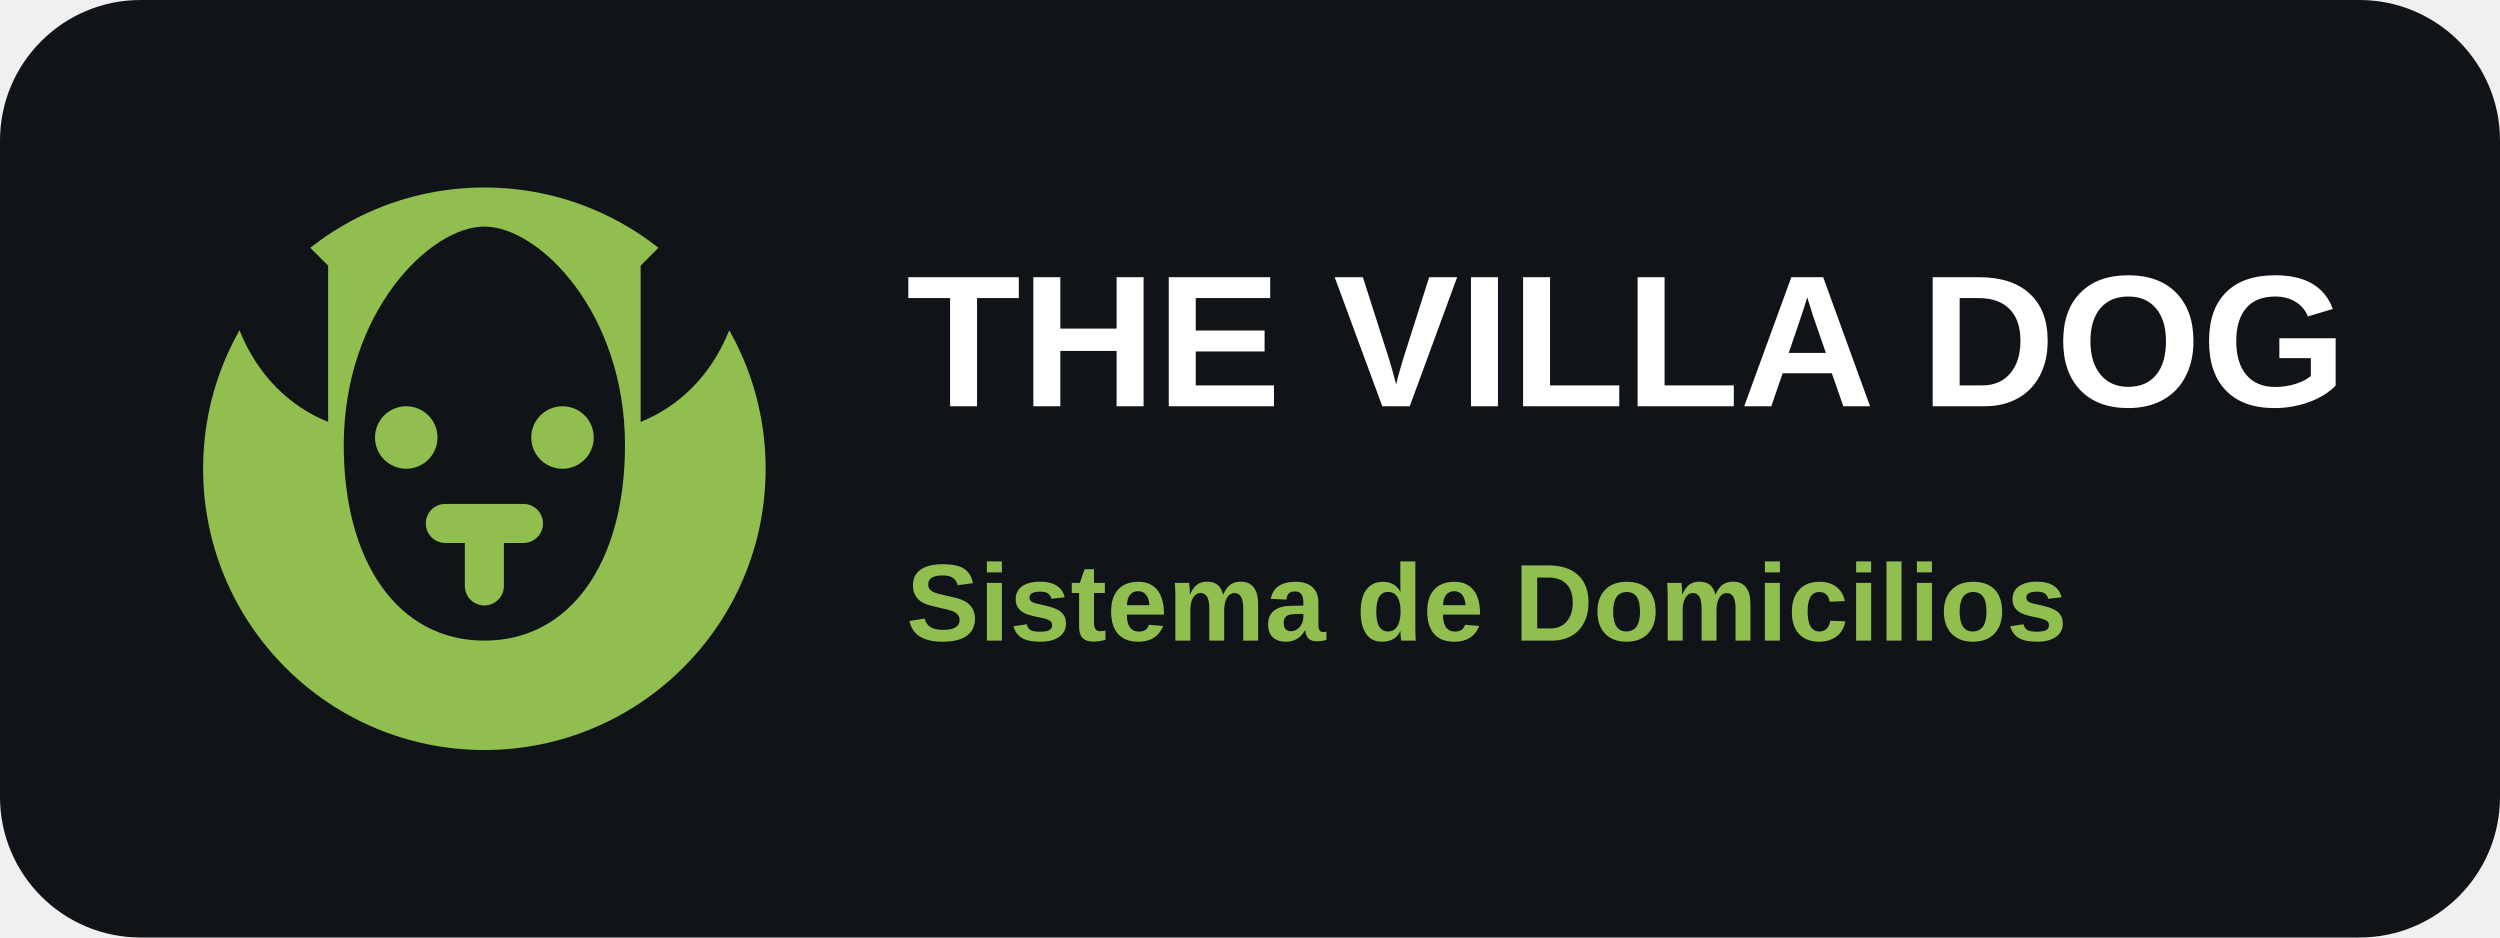
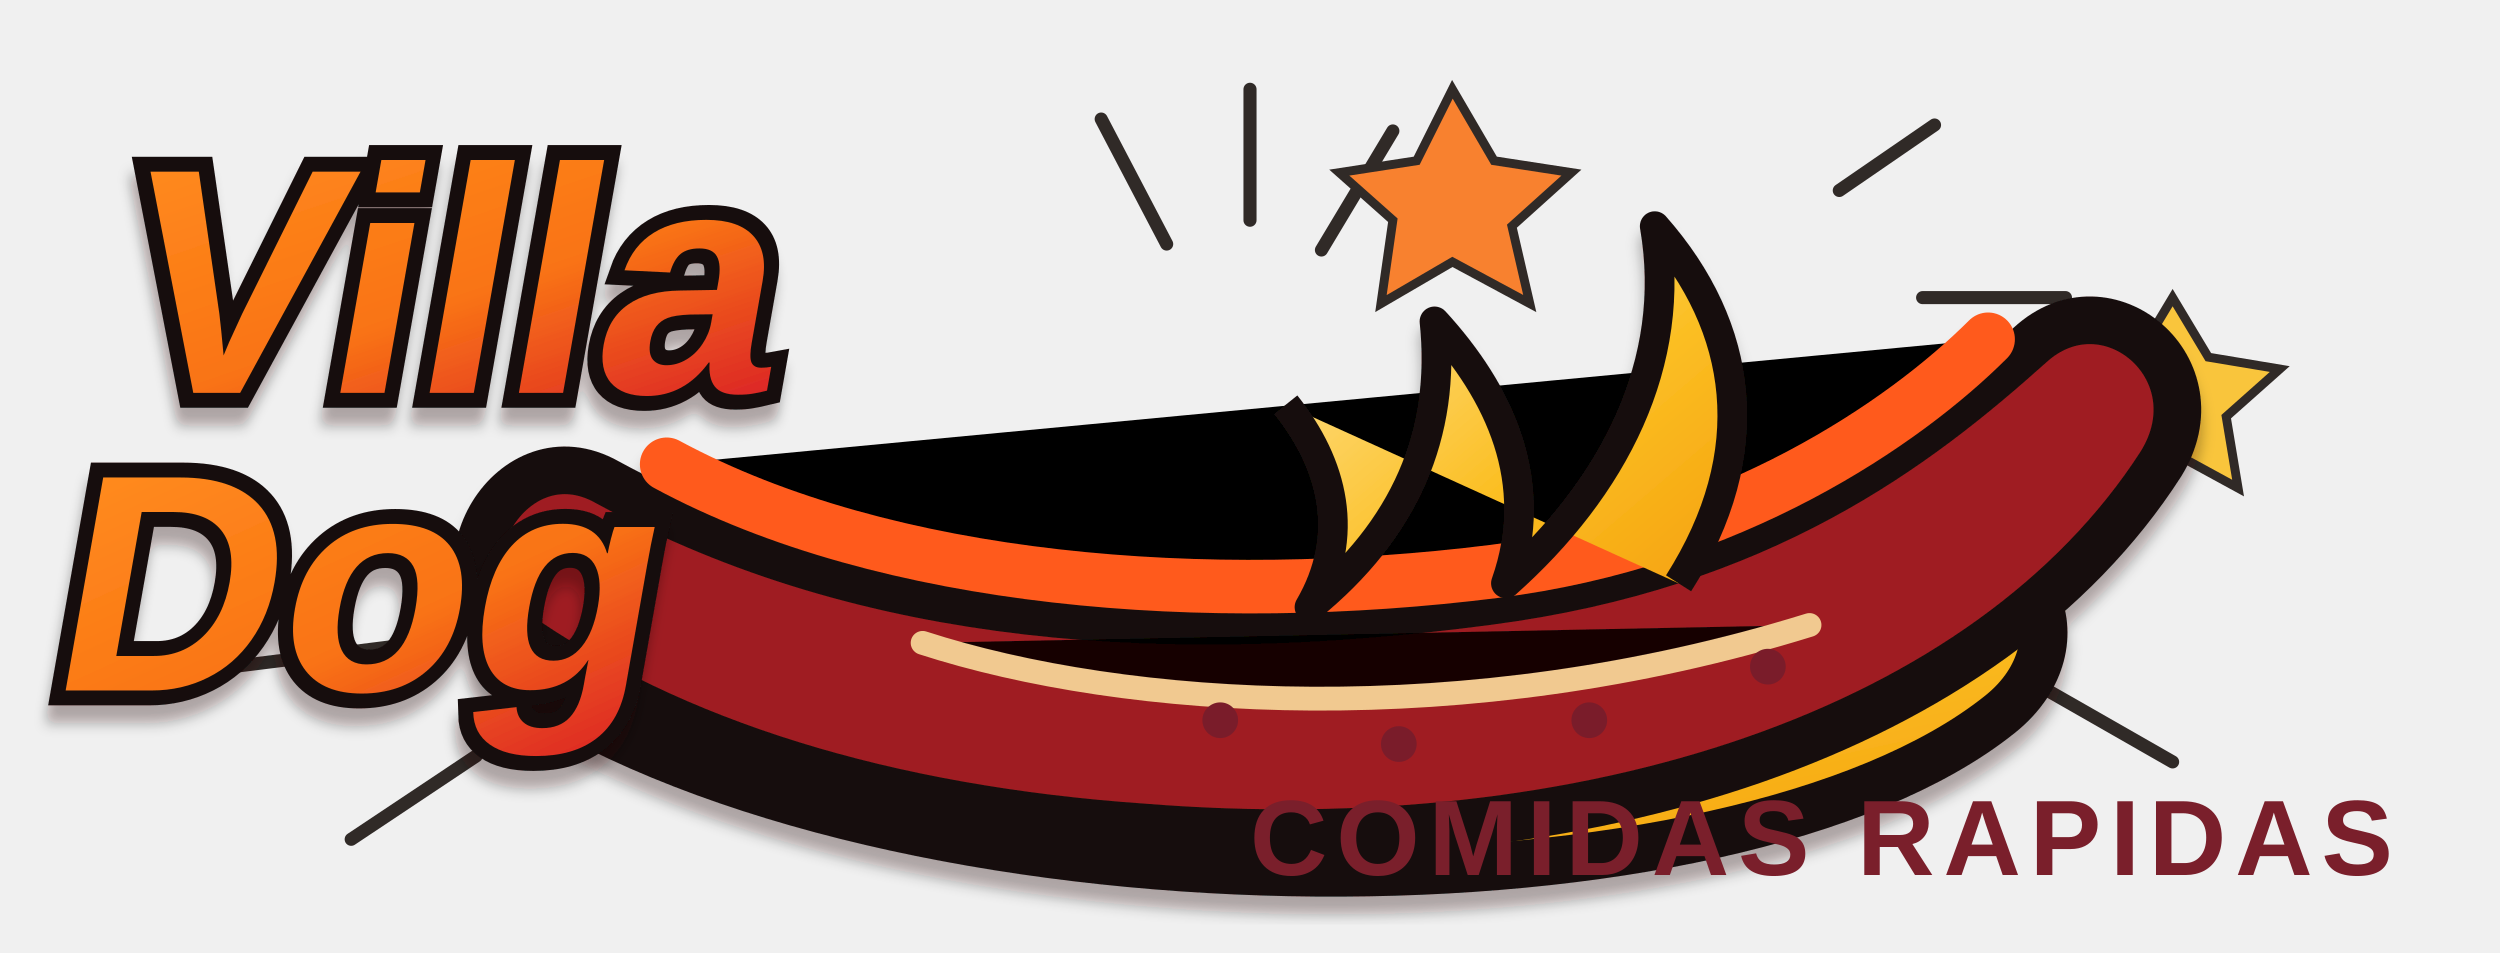
- <svg xmlns="http://www.w3.org/2000/svg" viewBox="0 0 320 120" role="img" aria-label="The Villa Dog">
-   <rect width="320" height="120" rx="18" fill="#101418" />
-   <circle cx="62" cy="60" r="36" fill="#90BF50" />
-   <path d="M44 57c0-17 11-28 18-28s18 11 18 28c0 15-7 25-18 25S44 72 44 57Z" fill="#101418" />
-   <circle cx="52" cy="56" r="4" fill="#90BF50" />
-   <circle cx="72" cy="56" r="4" fill="#90BF50" />
-   <path d="M57 67h10M62 67v8" stroke="#90BF50" stroke-width="5" stroke-linecap="round" />
-   <path d="M42 34l-12-12c-4 16 2 28 12 32M82 34l12-12c4 16-2 28-12 32" fill="#101418" />
-   <text x="116" y="52" fill="#FFFFFF" font-family="Arial, Helvetica, sans-serif" font-size="24" font-weight="800">THE VILLA DOG</text>
-   <text x="116" y="82" fill="#90BF50" font-family="Arial, Helvetica, sans-serif" font-size="14" font-weight="700">Sistema de Domicilios</text>
+ <svg xmlns="http://www.w3.org/2000/svg" viewBox="0 0 420 160" role="img" aria-label="The Villa Dog comidas rapidas">
+   <defs>
+     <linearGradient id="villaDogOrange" x1="0" y1="0" x2="1" y2="1">
+       <stop offset="0" stop-color="#FF8A1C" />
+       <stop offset="0.55" stop-color="#F97316" />
+       <stop offset="1" stop-color="#DC2626" />
+     </linearGradient>
+     <linearGradient id="villaDogBread" x1="0" y1="0" x2="1" y2="1">
+       <stop offset="0" stop-color="#FFE8A3" />
+       <stop offset="0.58" stop-color="#FBBF24" />
+       <stop offset="1" stop-color="#F59E0B" />
+     </linearGradient>
+     <filter id="inkLift" x="-8%" y="-8%" width="116%" height="116%">
+       <feDropShadow dx="0" dy="3" stdDeviation="1.2" flood-color="#17100D" flood-opacity="0.32" />
+     </filter>
+   </defs>
+   <g fill="none" stroke="#17100D" stroke-width="2.2" stroke-linecap="round" opacity="0.88">
+     <path d="M210 15v22M234 22l-12 20M185 20l11 21M309 32l16-11M323 50h24M80 127l-21 14M71 108l-32 4M344 116l21 12" />
+     <path d="M244 15l7 12 13 2-10 9 3 13-13-7-12 7 2-14-9-8 13-2z" fill="#F97316" stroke-width="1.5" />
+     <path d="M365 50l6 10 12 2-9 8 2 12-11-6-11 6 2-12-9-8 12-2z" fill="#FBBF24" stroke-width="1.5" />
+   </g>
+   <g filter="url(#inkLift)">
+     <path d="M108 93c33 31 126 44 216 3 17-8 27 12 12 24-45 36-180 36-245-3-16-10-4-35 17-24z" fill="url(#villaDogBread)" stroke="#17100D" stroke-width="8" stroke-linejoin="round" />
+     <path d="M102 81c44 24 95 27 148 20 46-6 72-26 91-43 13-12 32 4 22 20-29 45-96 67-171 61-43-3-79-14-106-33-14-10 0-34 16-25z" fill="#9F1D21" stroke="#17100D" stroke-width="8" stroke-linejoin="round" />
+     <path d="M112 78c37 20 91 24 139 18 40-5 69-25 83-39" stroke="#FF5A1F" stroke-width="9" stroke-linecap="round" />
+     <path d="M155 108c34 11 91 15 149-3" stroke="#FFE8A3" stroke-width="4" stroke-linecap="round" opacity="0.85" />
+     <path d="M216 68c8 10 11 22 4 34 16-13 23-29 21-48 11 12 18 27 12 44 18-16 29-37 25-60 15 17 18 38 4 60" fill="url(#villaDogBread)" stroke="#17100D" stroke-width="5" stroke-linejoin="round" />
+     <g fill="#7A1F2B">
+       <circle cx="205" cy="121" r="3" />
+       <circle cx="235" cy="125" r="3" />
+       <circle cx="267" cy="121" r="3" />
+       <circle cx="297" cy="112" r="3" />
+     </g>
+   </g>
+   <g filter="url(#inkLift)" transform="skewX(-10)">
+     <text x="30" y="66" font-family="Arial Black, Impact, Arial, sans-serif" font-size="54" font-weight="900" fill="url(#villaDogOrange)" stroke="#17100D" stroke-width="5" paint-order="stroke fill">Villa</text>
+     <text x="28" y="116" font-family="Arial Black, Impact, Arial, sans-serif" font-size="52" font-weight="900" fill="url(#villaDogOrange)" stroke="#17100D" stroke-width="5" paint-order="stroke fill">Dog</text>
+   </g>
+   <text x="210" y="147" font-family="Arial Black, Arial, sans-serif" font-size="18" font-weight="900" letter-spacing="1.5" fill="#7A1F2B">COMIDAS RAPIDAS</text>
</svg>
